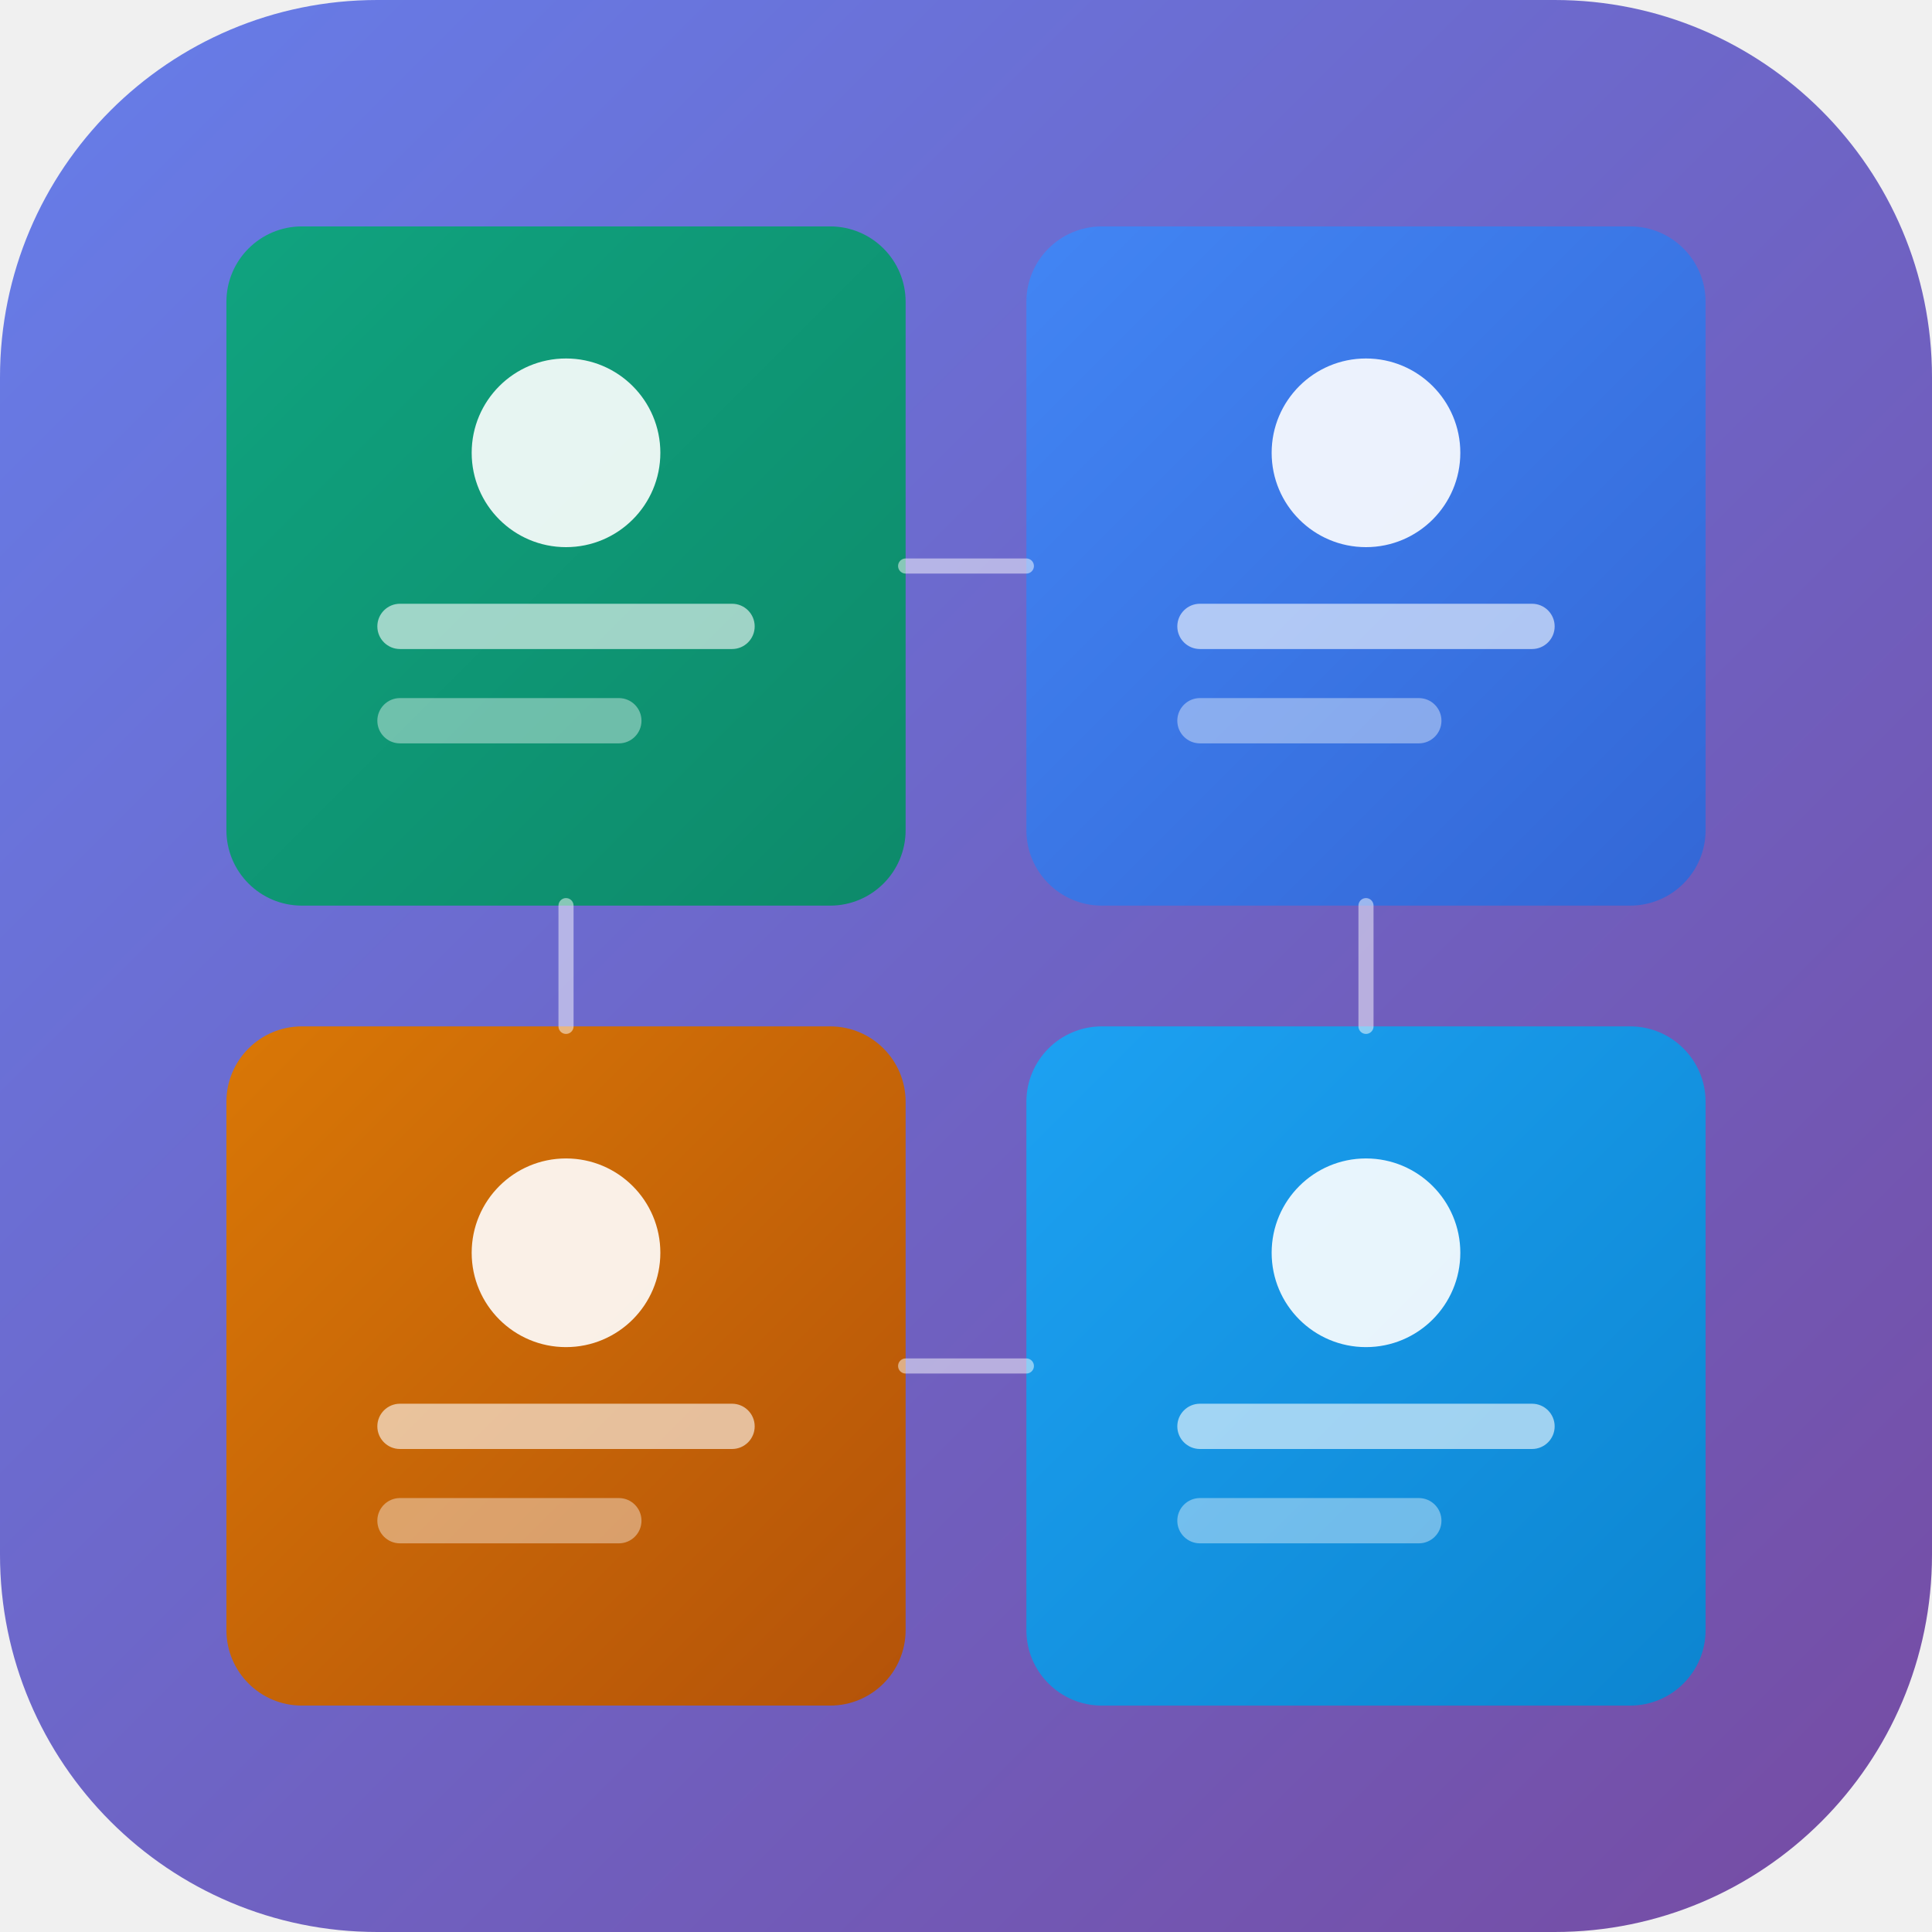
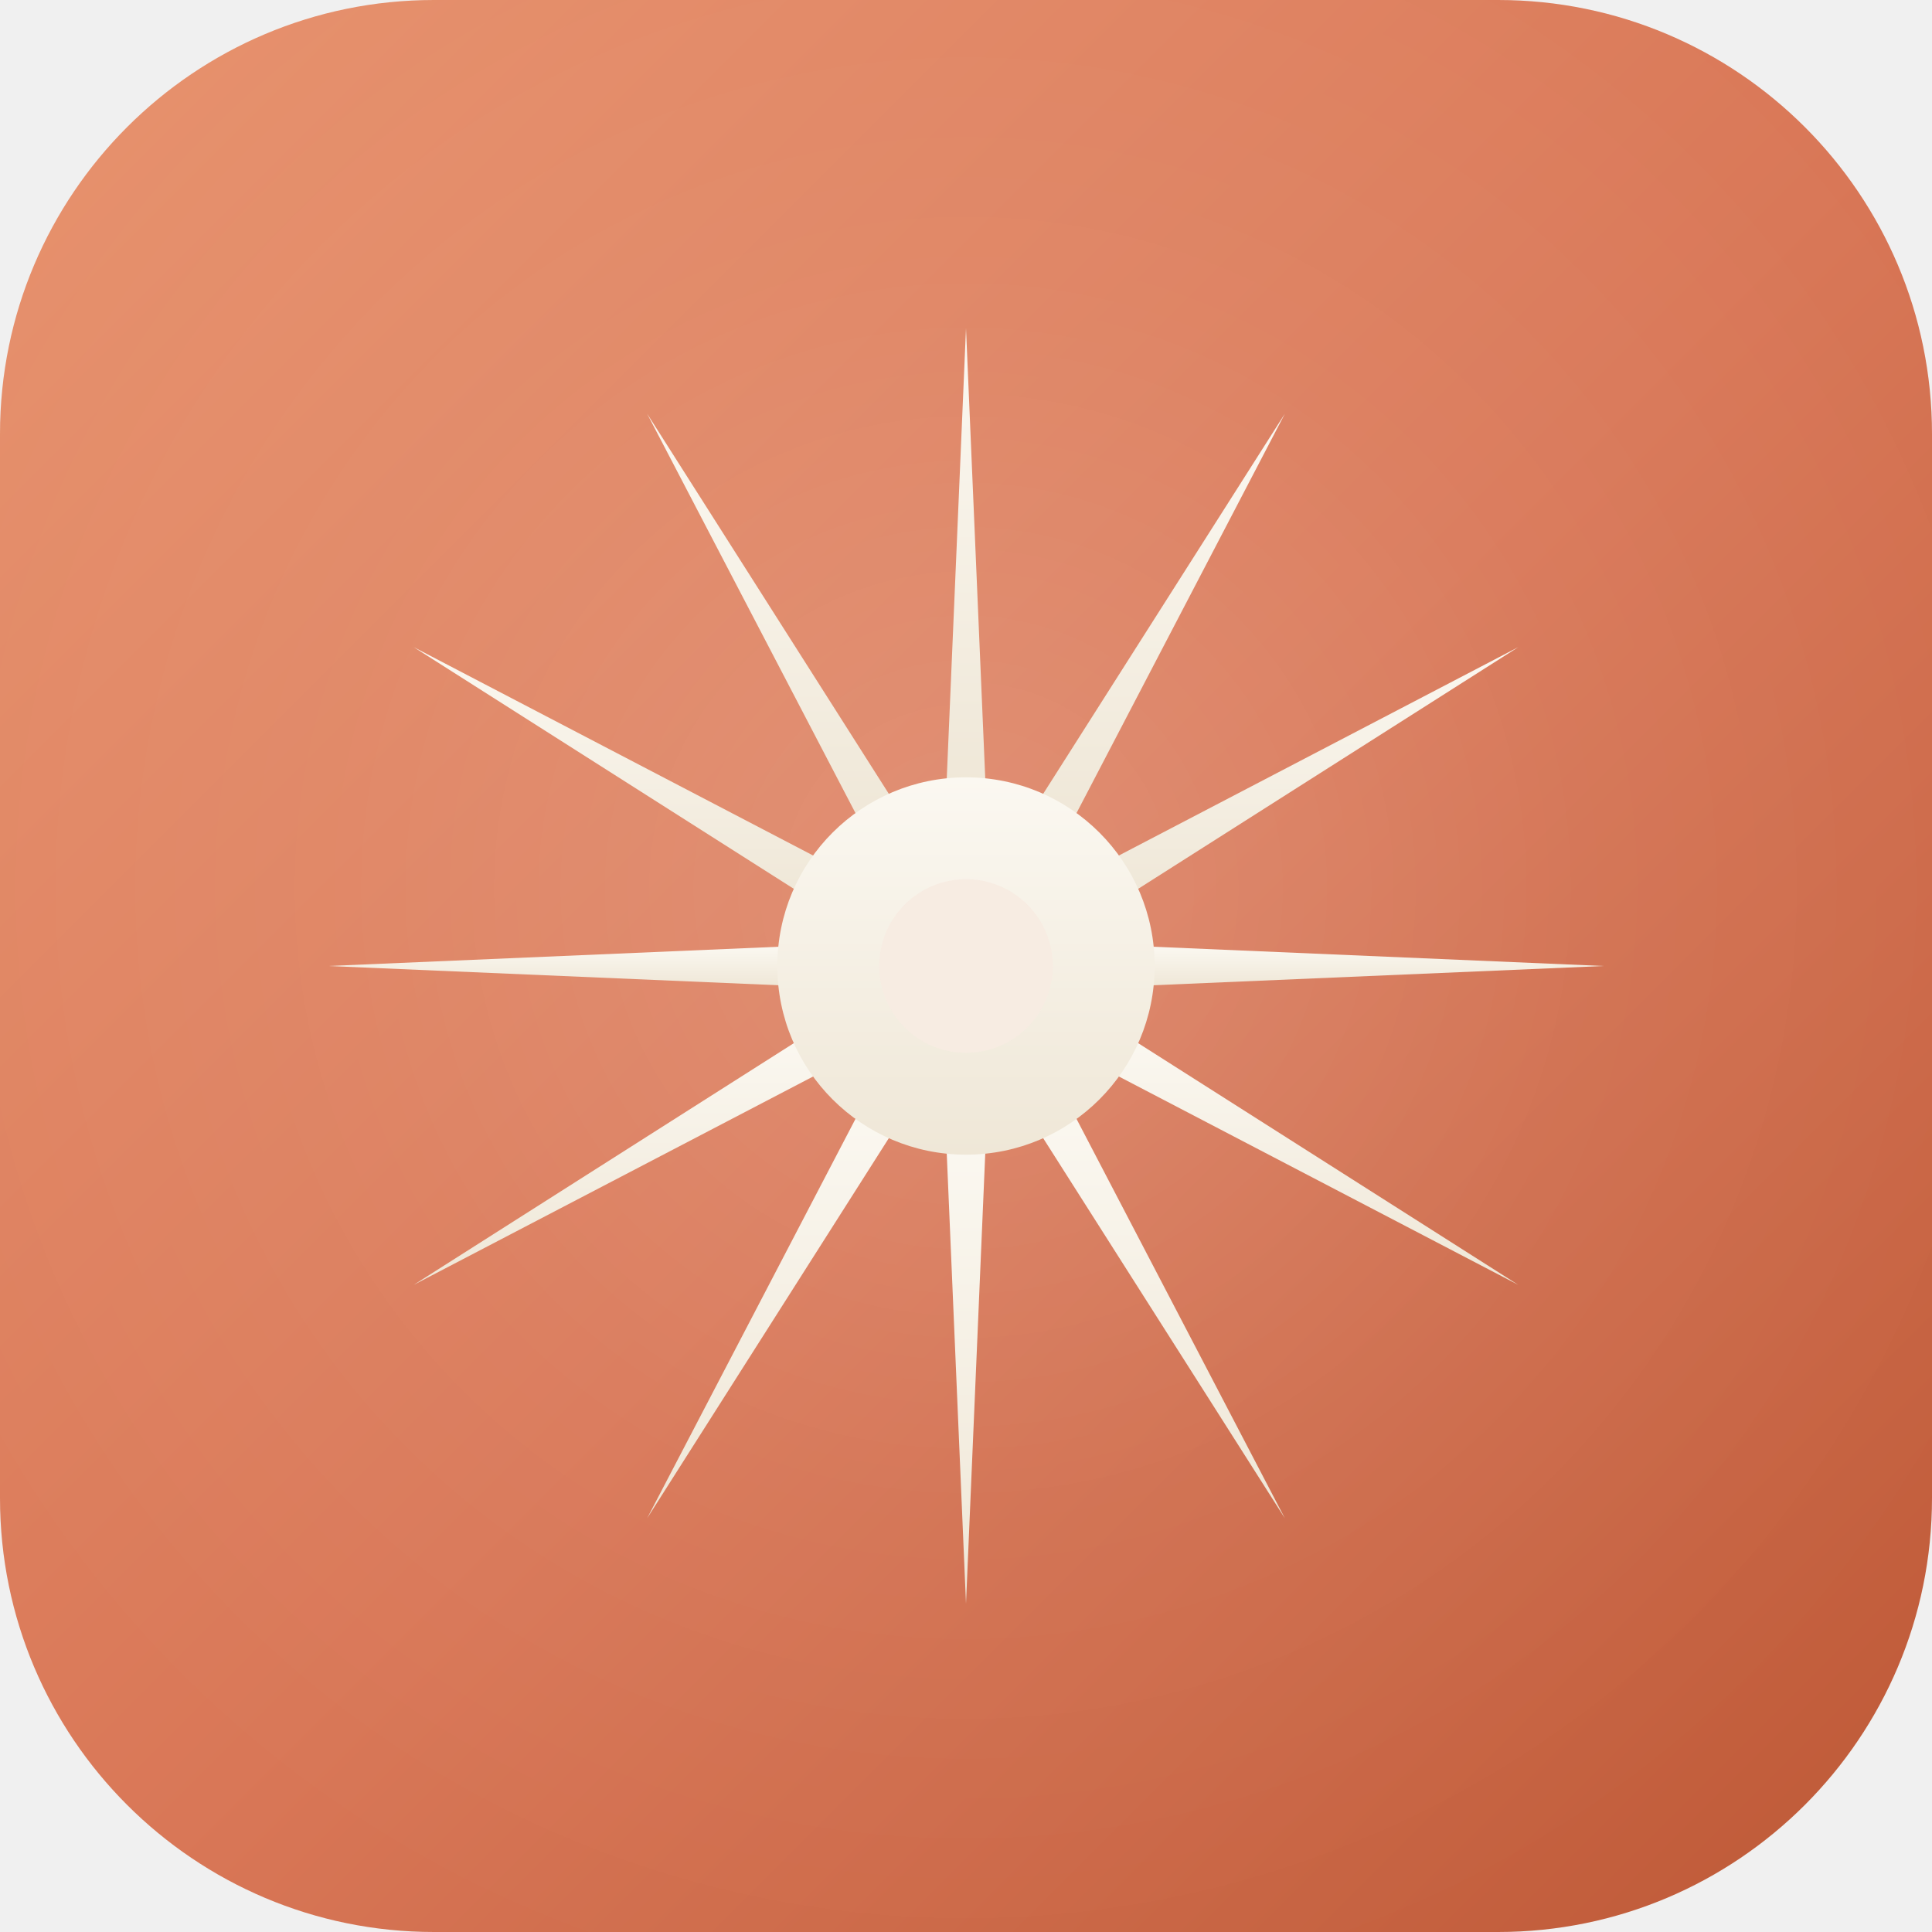
- <svg xmlns="http://www.w3.org/2000/svg" viewBox="0 0 1024 1024">
+ <svg xmlns="http://www.w3.org/2000/svg" width="1024" height="1024" viewBox="0 0 1024 1024">
  <defs>
    <linearGradient id="bg" x1="0%" y1="0%" x2="100%" y2="100%">
-       <stop offset="0%" style="stop-color:#667eea" />
-       <stop offset="100%" style="stop-color:#764ba2" />
+       <stop offset="0%" stop-color="#E8946F" />
+       <stop offset="52%" stop-color="#D97757" />
+       <stop offset="100%" stop-color="#BD5836" />
    </linearGradient>
-     <linearGradient id="panel1" x1="0%" y1="0%" x2="100%" y2="100%">
-       <stop offset="0%" style="stop-color:#10a37f" />
-       <stop offset="100%" style="stop-color:#0d8a6a" />
-     </linearGradient>
-     <linearGradient id="panel2" x1="0%" y1="0%" x2="100%" y2="100%">
-       <stop offset="0%" style="stop-color:#4285f4" />
-       <stop offset="100%" style="stop-color:#3367d6" />
-     </linearGradient>
-     <linearGradient id="panel3" x1="0%" y1="0%" x2="100%" y2="100%">
-       <stop offset="0%" style="stop-color:#d97706" />
-       <stop offset="100%" style="stop-color:#b45309" />
-     </linearGradient>
-     <linearGradient id="panel4" x1="0%" y1="0%" x2="100%" y2="100%">
-       <stop offset="0%" style="stop-color:#1da1f2" />
-       <stop offset="100%" style="stop-color:#0c85d0" />
+     <radialGradient id="glow" cx="50%" cy="46%" r="58%">
+       <stop offset="0%" stop-color="#FFFFFF" stop-opacity="0.16" />
+       <stop offset="55%" stop-color="#FFFFFF" stop-opacity="0.05" />
+       <stop offset="100%" stop-color="#FFFFFF" stop-opacity="0" />
+     </radialGradient>
+     <linearGradient id="cream" x1="0%" y1="0%" x2="0%" y2="100%">
+       <stop offset="0%" stop-color="#FBF8F1" />
+       <stop offset="100%" stop-color="#EFE7D7" />
    </linearGradient>
  </defs>
-   <rect width="1024" height="1024" rx="200" fill="url(#bg)" />
-   <rect x="120" y="120" width="360" height="360" rx="40" fill="url(#panel1)" />
-   <circle cx="300" cy="240" r="50" fill="white" opacity="0.9" />
-   <rect x="200" y="320" width="200" height="24" rx="12" fill="white" opacity="0.6" />
-   <rect x="200" y="370" width="140" height="24" rx="12" fill="white" opacity="0.4" />
-   <rect x="544" y="120" width="360" height="360" rx="40" fill="url(#panel2)" />
-   <circle cx="724" cy="240" r="50" fill="white" opacity="0.9" />
-   <rect x="624" y="320" width="200" height="24" rx="12" fill="white" opacity="0.6" />
-   <rect x="624" y="370" width="140" height="24" rx="12" fill="white" opacity="0.4" />
-   <rect x="120" y="544" width="360" height="360" rx="40" fill="url(#panel3)" />
-   <circle cx="300" cy="664" r="50" fill="white" opacity="0.9" />
-   <rect x="200" y="744" width="200" height="24" rx="12" fill="white" opacity="0.6" />
-   <rect x="200" y="794" width="140" height="24" rx="12" fill="white" opacity="0.4" />
-   <rect x="544" y="544" width="360" height="360" rx="40" fill="url(#panel4)" />
-   <circle cx="724" cy="664" r="50" fill="white" opacity="0.9" />
-   <rect x="624" y="744" width="200" height="24" rx="12" fill="white" opacity="0.6" />
-   <rect x="624" y="794" width="140" height="24" rx="12" fill="white" opacity="0.4" />
-   <line x1="480" y1="300" x2="544" y2="300" stroke="white" stroke-width="8" stroke-linecap="round" opacity="0.5" />
-   <line x1="300" y1="480" x2="300" y2="544" stroke="white" stroke-width="8" stroke-linecap="round" opacity="0.5" />
-   <line x1="724" y1="480" x2="724" y2="544" stroke="white" stroke-width="8" stroke-linecap="round" opacity="0.5" />
-   <line x1="480" y1="724" x2="544" y2="724" stroke="white" stroke-width="8" stroke-linecap="round" opacity="0.5" />
+   <rect width="1024" height="1024" rx="230" fill="url(#bg)" />
+   <rect width="1024" height="1024" rx="230" fill="url(#glow)" />
+   <g fill="url(#cream)">
+     <path d="M501.28,424.66 L512.00,174.00 L522.72,424.66 Z" />
+     <path d="M546.38,431.00 L681.00,219.28 L564.96,441.72 Z" />
+     <path d="M582.28,459.04 L804.72,343.00 L593.00,477.62 Z" />
+     <path d="M599.34,501.28 L850.00,512.00 L599.34,522.72 Z" />
+     <path d="M593.00,546.38 L804.72,681.00 L582.28,564.96 Z" />
+     <path d="M564.96,582.28 L681.00,804.72 L546.38,593.00 Z" />
+     <path d="M522.72,599.34 L512.00,850.00 L501.28,599.34 Z" />
+     <path d="M477.62,593.00 L343.00,804.72 L459.04,582.28 Z" />
+     <path d="M441.72,564.96 L219.28,681.00 L431.00,546.38 Z" />
+     <path d="M424.66,522.72 L174.00,512.00 L424.66,501.28 Z" />
+     <path d="M431.00,477.62 L219.28,343.00 L441.72,459.04 Z" />
+     <path d="M459.04,441.72 L343.00,219.28 L477.62,431.00 Z" />
+     <circle cx="512" cy="512" r="100" />
+   </g>
+   <circle cx="512" cy="512" r="46" fill="#FBF8F1" />
+   <circle cx="512" cy="512" r="46" fill="#D97757" opacity="0.10" />
</svg>
